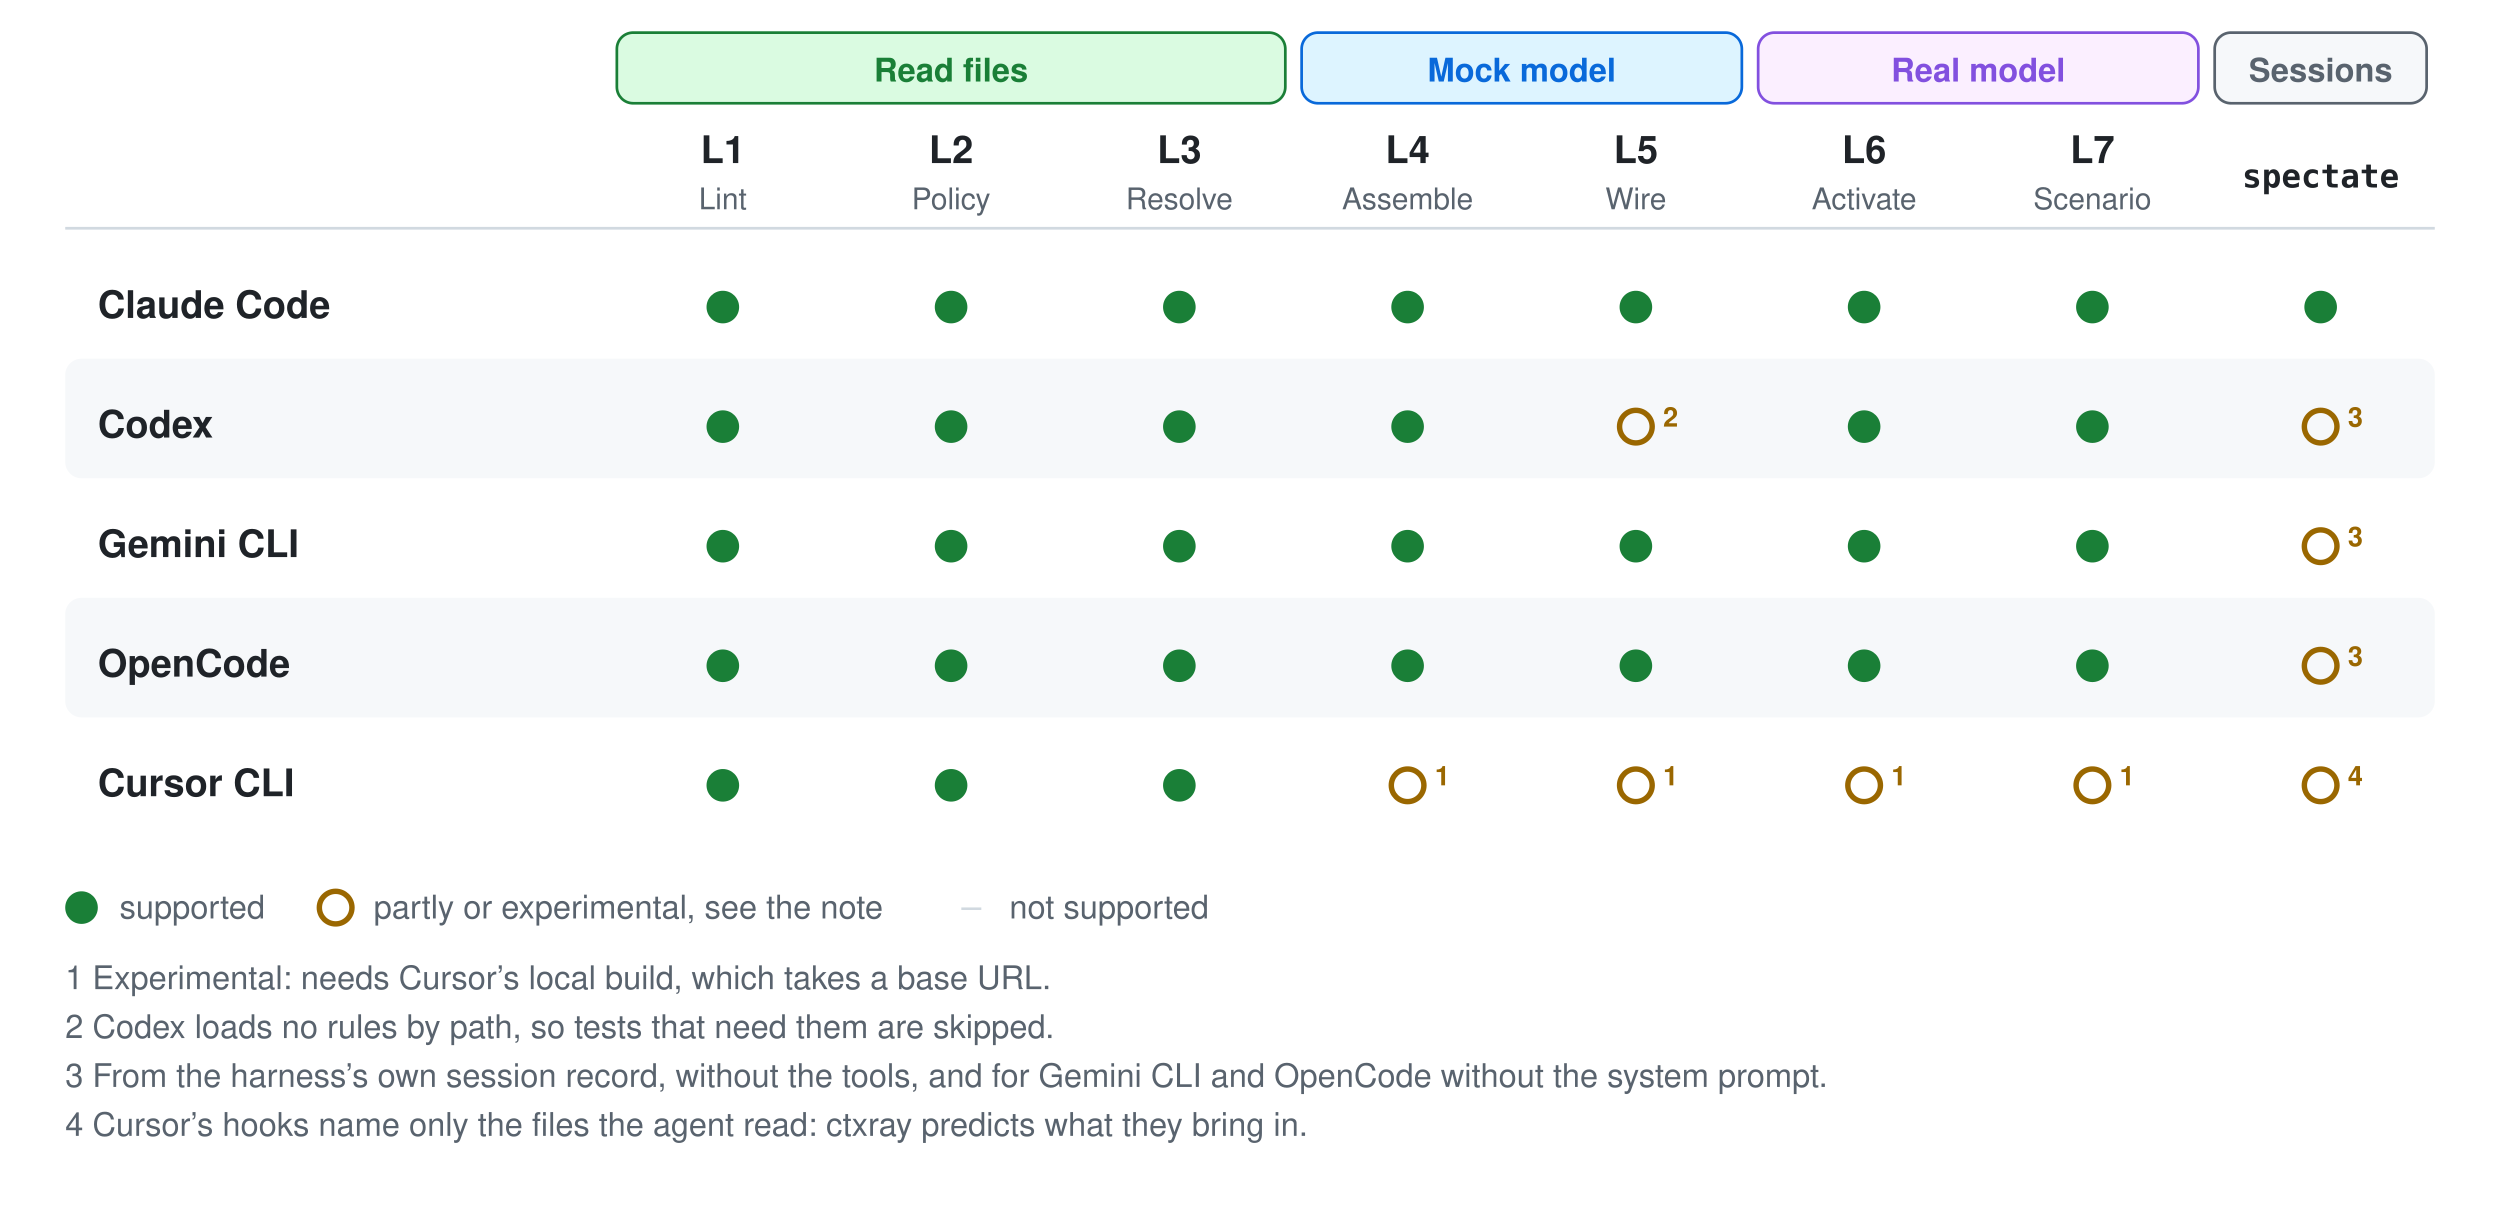
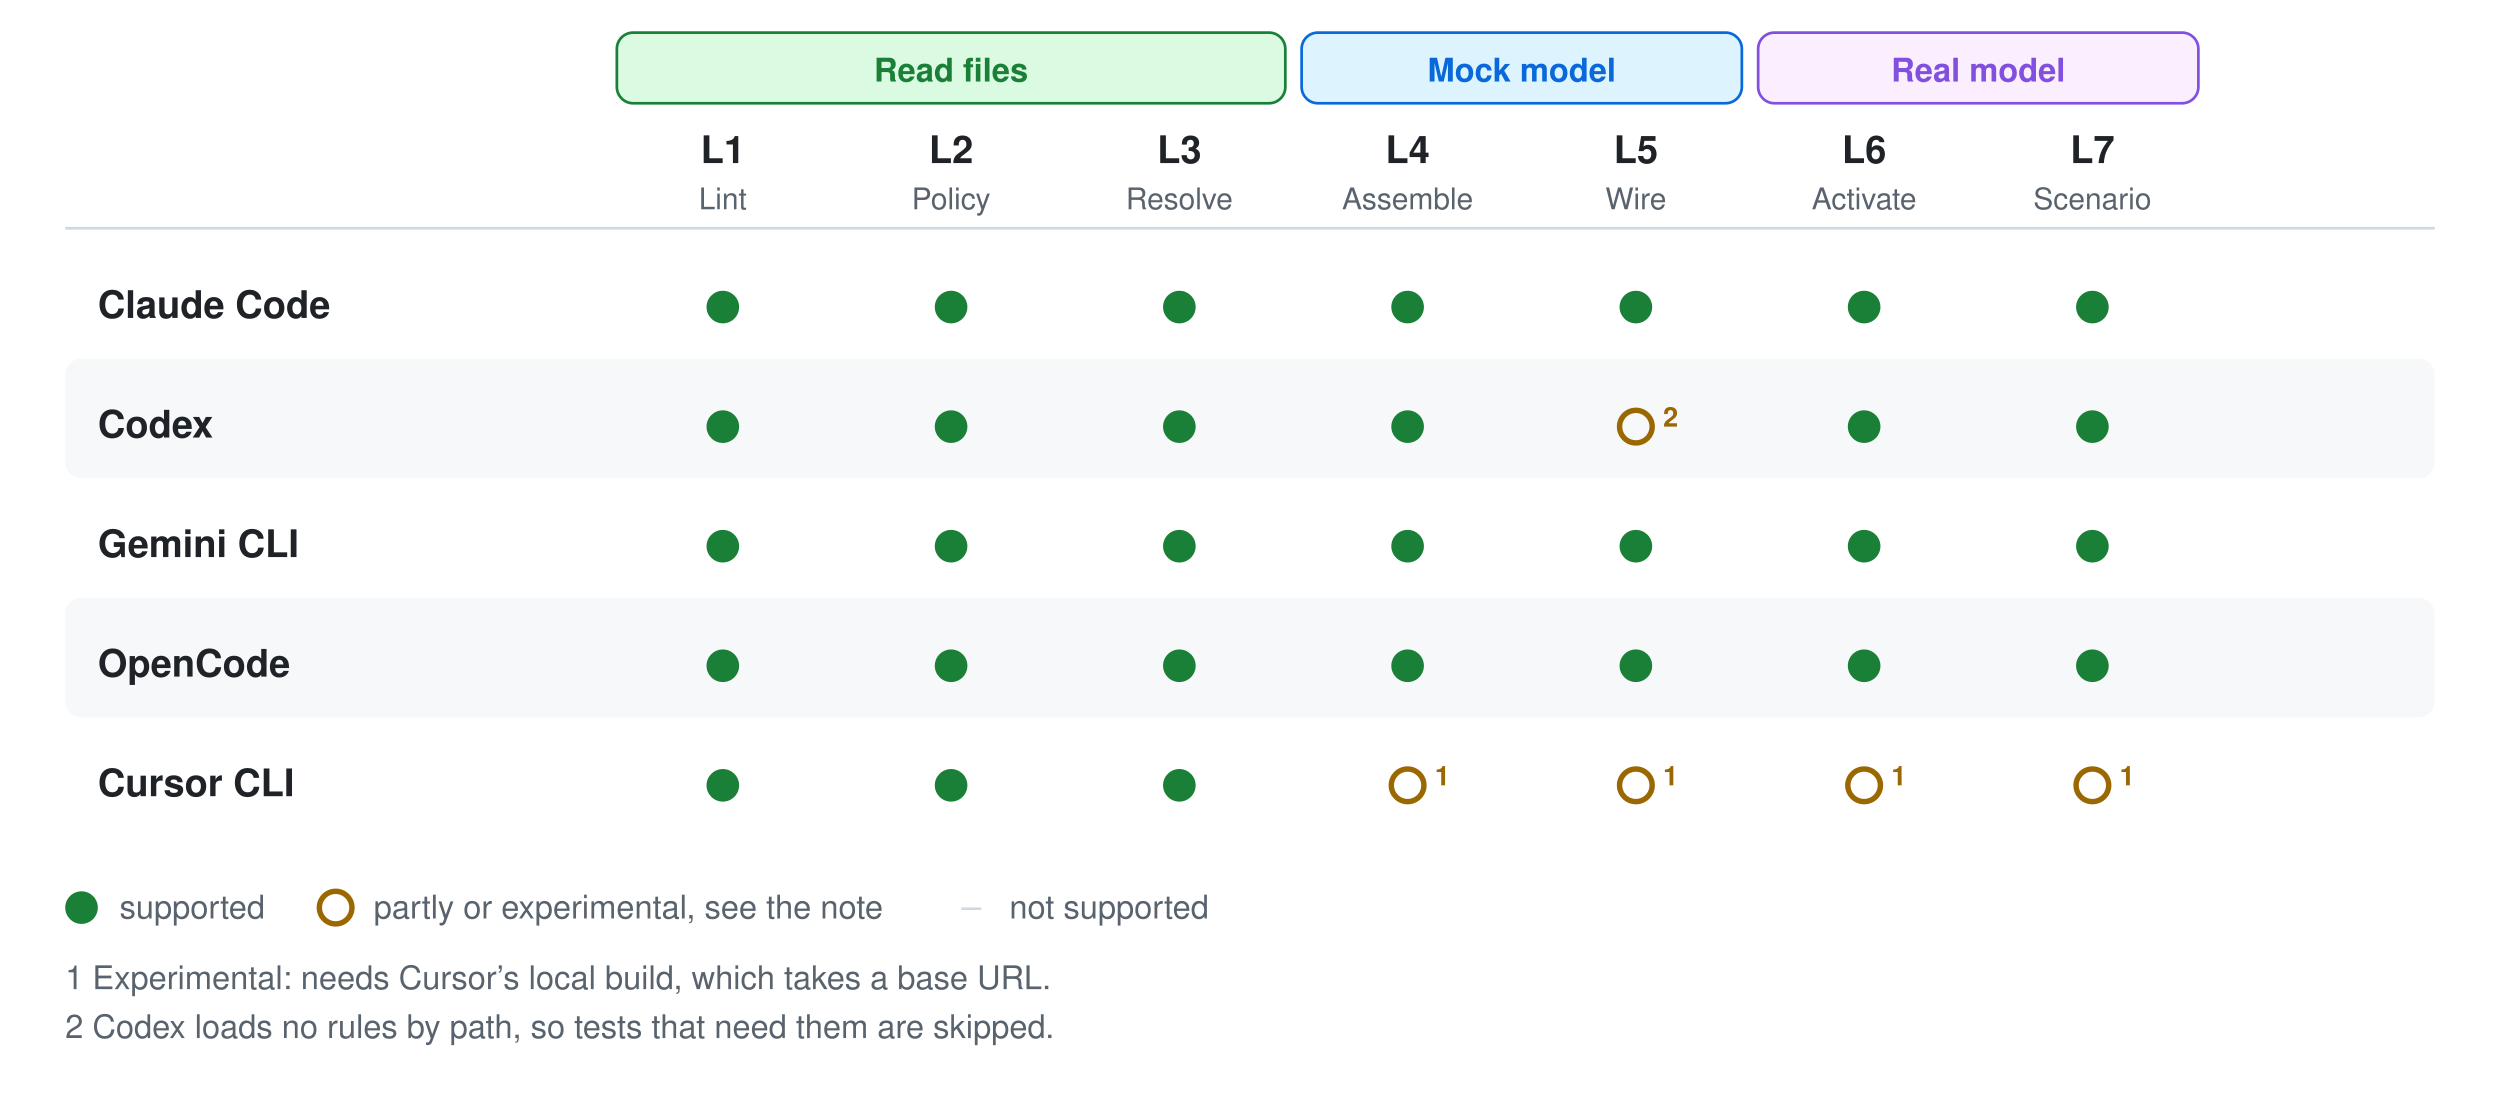
- <svg xmlns="http://www.w3.org/2000/svg" width="920" height="444" viewBox="0 0 920 444" font-family="-apple-system, BlinkMacSystemFont, 'Segoe UI', Helvetica, Arial, sans-serif" role="img">
+ <svg xmlns="http://www.w3.org/2000/svg" width="920" height="408" viewBox="0 0 920 408" font-family="-apple-system, BlinkMacSystemFont, 'Segoe UI', Helvetica, Arial, sans-serif" role="img">
  <rect x="227.0" y="12" width="246.0" height="26" rx="6" fill="#dafbe1" stroke="#1a7f37" stroke-width="1" />
  <text x="350.0" y="30" font-size="12" fill="#1a7f37" font-weight="600" text-anchor="middle">Read files</text>
  <rect x="479.0" y="12" width="162.0" height="26" rx="6" fill="#ddf4ff" stroke="#0969da" stroke-width="1" />
  <text x="560.0" y="30" font-size="12" fill="#0969da" font-weight="600" text-anchor="middle">Mock model</text>
  <rect x="647.0" y="12" width="162.0" height="26" rx="6" fill="#fbefff" stroke="#8250df" stroke-width="1" />
  <text x="728.0" y="30" font-size="12" fill="#8250df" font-weight="600" text-anchor="middle">Real model</text>
-   <rect x="815.0" y="12" width="78.0" height="26" rx="6" fill="#f6f8fa" stroke="#59636e" stroke-width="1" />
-   <text x="854.0" y="30" font-size="12" fill="#59636e" font-weight="600" text-anchor="middle">Sessions</text>
  <text x="266.0" y="60" font-size="14" fill="#1f2328" font-weight="700" text-anchor="middle">L1</text>
  <text x="266.0" y="77" font-size="11" fill="#59636e" text-anchor="middle">Lint</text>
  <text x="350.0" y="60" font-size="14" fill="#1f2328" font-weight="700" text-anchor="middle">L2</text>
  <text x="350.0" y="77" font-size="11" fill="#59636e" text-anchor="middle">Policy</text>
  <text x="434.0" y="60" font-size="14" fill="#1f2328" font-weight="700" text-anchor="middle">L3</text>
  <text x="434.0" y="77" font-size="11" fill="#59636e" text-anchor="middle">Resolve</text>
  <text x="518.0" y="60" font-size="14" fill="#1f2328" font-weight="700" text-anchor="middle">L4</text>
  <text x="518.0" y="77" font-size="11" fill="#59636e" text-anchor="middle">Assemble</text>
  <text x="602.0" y="60" font-size="14" fill="#1f2328" font-weight="700" text-anchor="middle">L5</text>
  <text x="602.0" y="77" font-size="11" fill="#59636e" text-anchor="middle">Wire</text>
  <text x="686.0" y="60" font-size="14" fill="#1f2328" font-weight="700" text-anchor="middle">L6</text>
  <text x="686.0" y="77" font-size="11" fill="#59636e" text-anchor="middle">Activate</text>
  <text x="770.0" y="60" font-size="14" fill="#1f2328" font-weight="700" text-anchor="middle">L7</text>
  <text x="770.0" y="77" font-size="11" fill="#59636e" text-anchor="middle">Scenario</text>
-   <text x="854.0" y="69" font-size="12" fill="#1f2328" font-weight="600" text-anchor="middle" font-family="ui-monospace, SFMono-Regular, 'SF Mono', Menlo, Consolas, monospace">spectate</text>
  <path d="M24 84 H896" fill="none" stroke="#d1d9e0" stroke-width="1" />
  <text x="36" y="117" font-size="14" fill="#1f2328" font-weight="600">Claude Code</text>
  <circle cx="266.0" cy="113" r="6" fill="#1a7f37" />
  <circle cx="350.0" cy="113" r="6" fill="#1a7f37" />
  <circle cx="434.0" cy="113" r="6" fill="#1a7f37" />
  <circle cx="518.0" cy="113" r="6" fill="#1a7f37" />
  <circle cx="602.0" cy="113" r="6" fill="#1a7f37" />
  <circle cx="686.0" cy="113" r="6" fill="#1a7f37" />
  <circle cx="770.0" cy="113" r="6" fill="#1a7f37" />
-   <circle cx="854.0" cy="113" r="6" fill="#1a7f37" />
  <rect x="24" y="132" width="872" height="44" rx="6" fill="#f6f8fa" />
  <text x="36" y="161" font-size="14" fill="#1f2328" font-weight="600">Codex</text>
  <circle cx="266.0" cy="157" r="6" fill="#1a7f37" />
  <circle cx="350.0" cy="157" r="6" fill="#1a7f37" />
  <circle cx="434.0" cy="157" r="6" fill="#1a7f37" />
  <circle cx="518.0" cy="157" r="6" fill="#1a7f37" />
  <circle cx="602.0" cy="157" r="6" fill="none" stroke="#9a6700" stroke-width="2" />
  <text x="612.0" y="157" font-size="10" fill="#9a6700" font-weight="700">2</text>
  <circle cx="686.0" cy="157" r="6" fill="#1a7f37" />
  <circle cx="770.0" cy="157" r="6" fill="#1a7f37" />
-   <circle cx="854.0" cy="157" r="6" fill="none" stroke="#9a6700" stroke-width="2" />
-   <text x="864.0" y="157" font-size="10" fill="#9a6700" font-weight="700">3</text>
  <text x="36" y="205" font-size="14" fill="#1f2328" font-weight="600">Gemini CLI</text>
  <circle cx="266.0" cy="201" r="6" fill="#1a7f37" />
  <circle cx="350.0" cy="201" r="6" fill="#1a7f37" />
  <circle cx="434.0" cy="201" r="6" fill="#1a7f37" />
  <circle cx="518.0" cy="201" r="6" fill="#1a7f37" />
  <circle cx="602.0" cy="201" r="6" fill="#1a7f37" />
  <circle cx="686.0" cy="201" r="6" fill="#1a7f37" />
  <circle cx="770.0" cy="201" r="6" fill="#1a7f37" />
-   <circle cx="854.0" cy="201" r="6" fill="none" stroke="#9a6700" stroke-width="2" />
-   <text x="864.0" y="201" font-size="10" fill="#9a6700" font-weight="700">3</text>
  <rect x="24" y="220" width="872" height="44" rx="6" fill="#f6f8fa" />
  <text x="36" y="249" font-size="14" fill="#1f2328" font-weight="600">OpenCode</text>
  <circle cx="266.0" cy="245" r="6" fill="#1a7f37" />
  <circle cx="350.0" cy="245" r="6" fill="#1a7f37" />
  <circle cx="434.0" cy="245" r="6" fill="#1a7f37" />
  <circle cx="518.0" cy="245" r="6" fill="#1a7f37" />
  <circle cx="602.0" cy="245" r="6" fill="#1a7f37" />
  <circle cx="686.0" cy="245" r="6" fill="#1a7f37" />
  <circle cx="770.0" cy="245" r="6" fill="#1a7f37" />
-   <circle cx="854.0" cy="245" r="6" fill="none" stroke="#9a6700" stroke-width="2" />
-   <text x="864.0" y="245" font-size="10" fill="#9a6700" font-weight="700">3</text>
  <text x="36" y="293" font-size="14" fill="#1f2328" font-weight="600">Cursor CLI</text>
  <circle cx="266.0" cy="289" r="6" fill="#1a7f37" />
  <circle cx="350.0" cy="289" r="6" fill="#1a7f37" />
  <circle cx="434.0" cy="289" r="6" fill="#1a7f37" />
  <circle cx="518.0" cy="289" r="6" fill="none" stroke="#9a6700" stroke-width="2" />
  <text x="528.0" y="289" font-size="10" fill="#9a6700" font-weight="700">1</text>
  <circle cx="602.0" cy="289" r="6" fill="none" stroke="#9a6700" stroke-width="2" />
  <text x="612.0" y="289" font-size="10" fill="#9a6700" font-weight="700">1</text>
  <circle cx="686.0" cy="289" r="6" fill="none" stroke="#9a6700" stroke-width="2" />
  <text x="696.0" y="289" font-size="10" fill="#9a6700" font-weight="700">1</text>
  <circle cx="770.0" cy="289" r="6" fill="none" stroke="#9a6700" stroke-width="2" />
  <text x="780.0" y="289" font-size="10" fill="#9a6700" font-weight="700">1</text>
-   <circle cx="854.0" cy="289" r="6" fill="none" stroke="#9a6700" stroke-width="2" />
-   <text x="864.0" y="289" font-size="10" fill="#9a6700" font-weight="700">4</text>
  <circle cx="30" cy="334" r="6" fill="#1a7f37" />
  <text x="44" y="338" font-size="12" fill="#59636e">supported</text>
  <circle cx="123.52" cy="334" r="6" fill="none" stroke="#9a6700" stroke-width="2" />
  <text x="137.52" y="338" font-size="12" fill="#59636e">partly or experimental, see the note</text>
  <text x="357.44" y="338" font-size="13" fill="#d1d9e0" text-anchor="middle">–</text>
  <text x="371.44" y="338" font-size="12" fill="#59636e">not supported</text>
  <text x="24" y="364" font-size="12" fill="#59636e">1  Experimental: needs Cursor’s local build, which takes a base URL.</text>
  <text x="24" y="382" font-size="12" fill="#59636e">2  Codex loads no rules by path, so tests that need them are skipped.</text>
-   <text x="24" y="400" font-size="12" fill="#59636e">3  From the harness’s own session record, without the tools, and for Gemini CLI and OpenCode without the system prompt.</text>
-   <text x="24" y="418" font-size="12" fill="#59636e">4  Cursor’s hooks name only the files the agent read: ctxray predicts what they bring in.</text>
</svg>
